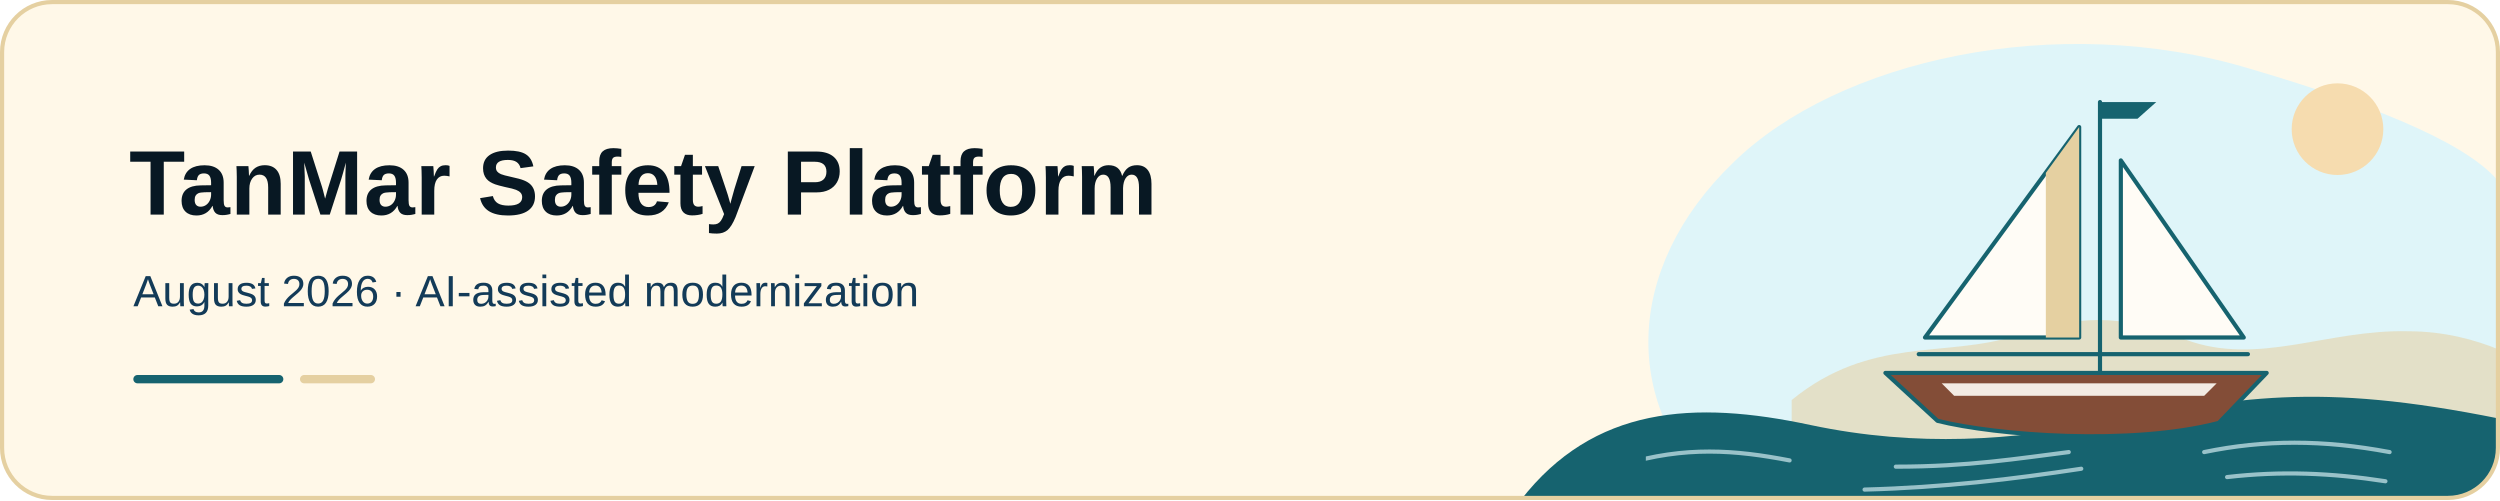
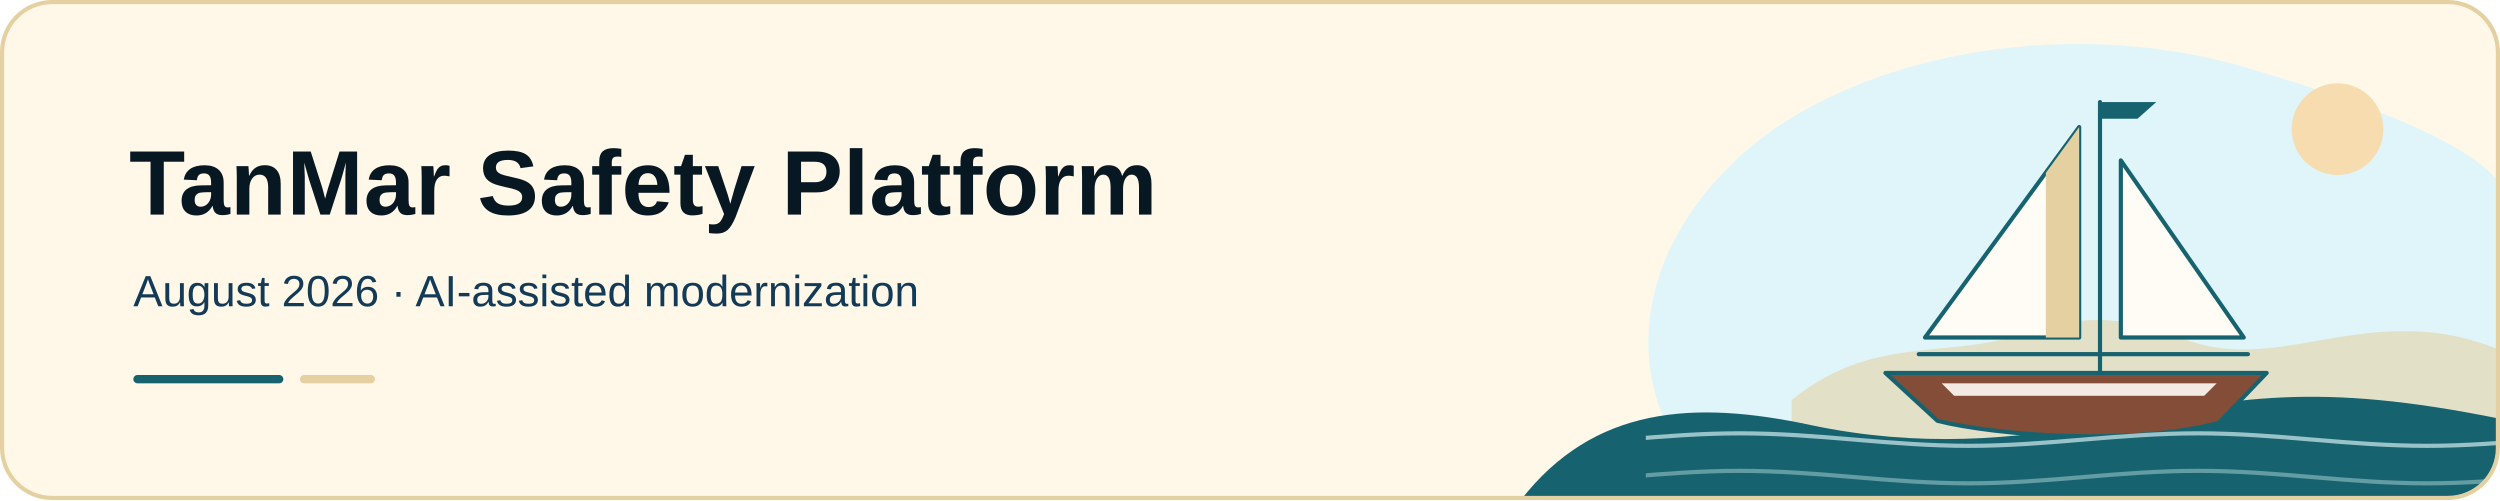
<svg xmlns="http://www.w3.org/2000/svg" width="1200" height="240" viewBox="0 0 1200 240" role="img" aria-labelledby="title description">
  <defs>
    <clipPath id="edge">
      <rect x="1" y="1" width="1198" height="238" rx="24" />
    </clipPath>
    <clipPath id="sailing-area">
      <rect x="790" y="24" width="410" height="216" />
    </clipPath>
    <g id="boat">
      <path class="rigging" d="M1008 49v138m-87-17h158" />
      <path class="sail" d="m998 61-74 101h74Z" />
      <path class="rigging" d="m998 61-74 101h74Z" />
      <path class="gold" d="m998 61-16 22v79h16Z" />
      <path class="sail" d="m1018 77 59 85h-59Z" />
      <path class="rigging" d="m1018 77 59 85h-59Z" />
      <path class="accent" d="M1008 49h27l-9 8h-18Z" />
      <path class="hull" d="M905 179h183l-23 24c-42 11-107 6-135-1Z" />
      <path class="rigging" d="M905 179h183l-23 24c-42 11-107 6-135-1Z" />
      <path class="sail" opacity=".9" d="M932 184h132l-6 6H938Z" />
    </g>
  </defs>
  <style>
    .sky{fill:#fff8e8}.wash{fill:#dff5f9}.coast{fill:#e5d0a1}.ocean{fill:#16636f}.sun{fill:#f6dcaf}.sail{fill:#fffcf6}.hull{fill:#834d37}.ink{fill:#081823}.muted{fill:#133b58}.accent{fill:#16636f}.gold{fill:#e5d0a1}.line{fill:#16636f}.wave{fill:#dff5f9}.border{fill:#e5d0a1}.rigging{fill:none;stroke:#16636f;stroke-width:2;stroke-linecap:round;stroke-linejoin:round}.wave{fill:none;stroke:#dff5f9;stroke-width:2;stroke-linecap:round;opacity:.65}.border{fill:none;stroke:#e5d0a1;stroke-width:2}
-     .boat-track{animation:sail-by 24s linear infinite}
-     .boat-rock{transform-origin:1000px 184px;animation:gentle-bob 4s ease-in-out infinite}
-     .water-drift{animation:water-sway 8s ease-in-out infinite}
-     @keyframes sail-by{from{transform:translateX(0)}to{transform:translateX(540px)}}
-     @keyframes gentle-bob{0%,50%,100%{transform:translateY(0) rotate(0deg)}25%{transform:translateY(1.5px) rotate(0.6deg)}75%{transform:translateY(-1.5px) rotate(-0.6deg)}}
-     @keyframes water-sway{0%,50%,100%{transform:translateX(0)}25%{transform:translateX(4px)}75%{transform:translateX(-4px)}}
-     @media(prefers-reduced-motion:reduce){.boat-track,.boat-rock,.water-drift{animation:none;transform:none}}
+     .boat-rock{transform-origin:1000px 184px;animation:gentle-bob 8s ease-in-out infinite}
+     .surface-wave{animation:passing-wave 8s ease-in-out infinite}
+     .wave-back{animation-delay:-2s}
+     .breeze{animation:sea-breeze 8s ease-in-out infinite;opacity:0}
+     .breeze-lines{fill:none;stroke:#16636f;stroke-width:1.5;stroke-linecap:round}
+     .still-water{display:none}
+     @keyframes gentle-bob{0%,50%,100%{transform:translateY(0) rotate(0deg)}25%{transform:translateY(3px) rotate(0.35deg)}75%{transform:translateY(-3px) rotate(-0.35deg)}}
+     @keyframes passing-wave{0%,100%{d:path('M780 211 C798.333 209.429 816.667 208 835 208 C853.333 208 871.667 209.429 890 211 C908.333 212.571 926.667 214 945 214 C963.333 214 981.667 212.571 1000 211 C1018.333 209.429 1036.667 208 1055 208 C1073.333 208 1091.667 209.429 1110 211 C1128.333 212.571 1146.667 214 1165 214 C1183.333 214 1201.667 212.571 1220 211')}25%{d:path('M780 214 C798.333 214 816.667 212.571 835 211 C853.333 209.429 871.667 208 890 208 C908.333 208 926.667 209.429 945 211 C963.333 212.571 981.667 214 1000 214 C1018.333 214 1036.667 212.571 1055 211 C1073.333 209.429 1091.667 208 1110 208 C1128.333 208 1146.667 209.429 1165 211 C1183.333 212.571 1201.667 214 1220 214')}50%{d:path('M780 211 C798.333 212.571 816.667 214 835 214 C853.333 214 871.667 212.571 890 211 C908.333 209.429 926.667 208 945 208 C963.333 208 981.667 209.429 1000 211 C1018.333 212.571 1036.667 214 1055 214 C1073.333 214 1091.667 212.571 1110 211 C1128.333 209.429 1146.667 208 1165 208 C1183.333 208 1201.667 209.429 1220 211')}75%{d:path('M780 208 C798.333 208 816.667 209.429 835 211 C853.333 212.571 871.667 214 890 214 C908.333 214 926.667 212.571 945 211 C963.333 209.429 981.667 208 1000 208 C1018.333 208 1036.667 209.429 1055 211 C1073.333 212.571 1091.667 214 1110 214 C1128.333 214 1146.667 212.571 1165 211 C1183.333 209.429 1201.667 208 1220 208')}}
+     @keyframes sea-breeze{0%{transform:translateX(-120px);opacity:0}25%{transform:translateX(-40px);opacity:0.22}50%{transform:translateX(40px);opacity:0.132}75%,100%{transform:translateX(120px);opacity:0}}
+     @media(prefers-reduced-motion:reduce){.boat-rock,.surface-wave,.breeze{animation:none;transform:none}.animated-water,.breeze{display:none}.still-water{display:inline}}
  </style>
  <g clip-path="url(#edge)">
    <rect class="sky" width="1200" height="240" />
    <g aria-hidden="true">
      <path class="wash" d="M827 240c-49-44-48-111 5-162 50-49 155-73 248-45 68 20 107 38 120 55v152Z" />
      <circle class="sun" cx="1122" cy="62" r="22" />
      <path class="coast" opacity=".55" d="M860 192c38-31 74-20 108-31 37-12 54-8 81 2 35 13 68-5 107-4 17 0 32 4 44 9v72H860Z" />
      <path class="ocean" d="M730 240c35-45 83-48 139-36 52 11 98 7 140-1 66-12 102-20 191-2v39Z" />
      <g clip-path="url(#sailing-area)">
-         <g class="boat-track">
-           <g class="boat-rock">
-             <use href="#boat" />
-           </g>
-           <g transform="translate(-540 0)">
-             <g class="boat-rock">
-               <use href="#boat" />
-             </g>
+         <g class="breeze">
+           <path class="breeze-lines" d="M916 93h34c13 0 20-4 23-10m-80 31h37c16 0 23-4 29-11m-24 36h27c10 0 18-3 22-9" />
+         </g>
+         <g class="boat-rock">
+           <use href="#boat" />
+         </g>
+         <g class="animated-water wave" opacity=".75">
+           <path class="surface-wave" d="M780 211 C798.333 209.429 816.667 208 835 208 C853.333 208 871.667 209.429 890 211 C908.333 212.571 926.667 214 945 214 C963.333 214 981.667 212.571 1000 211 C1018.333 209.429 1036.667 208 1055 208 C1073.333 208 1091.667 209.429 1110 211 C1128.333 212.571 1146.667 214 1165 214 C1183.333 214 1201.667 212.571 1220 211" />
+           <g transform="translate(0 18)" opacity=".6">
+             <path class="surface-wave wave-back" d="M780 211 C798.333 209.429 816.667 208 835 208 C853.333 208 871.667 209.429 890 211 C908.333 212.571 926.667 214 945 214 C963.333 214 981.667 212.571 1000 211 C1018.333 209.429 1036.667 208 1055 208 C1073.333 208 1091.667 209.429 1110 211 C1128.333 212.571 1146.667 214 1165 214 C1183.333 214 1201.667 212.571 1220 211" />
          </g>
        </g>
-         <g class="water-drift">
+         <g class="still-water">
          <path class="wave" d="M779 223c30-9 54-7 80-2m51 3c35 0 59-4 83-7m65 0c29-6 57-6 89 0" />
          <path class="wave" d="M895 235c38-1 71-5 104-10m70 4c26-3 50-2 76 2" />
        </g>
      </g>
      <rect class="accent" x="64" y="180" width="72" height="4" rx="2" />
      <rect class="gold" x="144" y="180" width="36" height="4" rx="2" />
    </g>
    <g font-family="Segoe UI, Arial, sans-serif">
      <text class="ink" x="62" y="103" font-size="44" font-weight="700" letter-spacing=".25">TanMar Safety Platform</text>
      <text class="muted" x="64" y="147" font-size="21" font-weight="400">August 2026 · AI-assisted modernization</text>
    </g>
  </g>
  <rect class="border" x="1" y="1" width="1198" height="238" rx="24" />
</svg>
